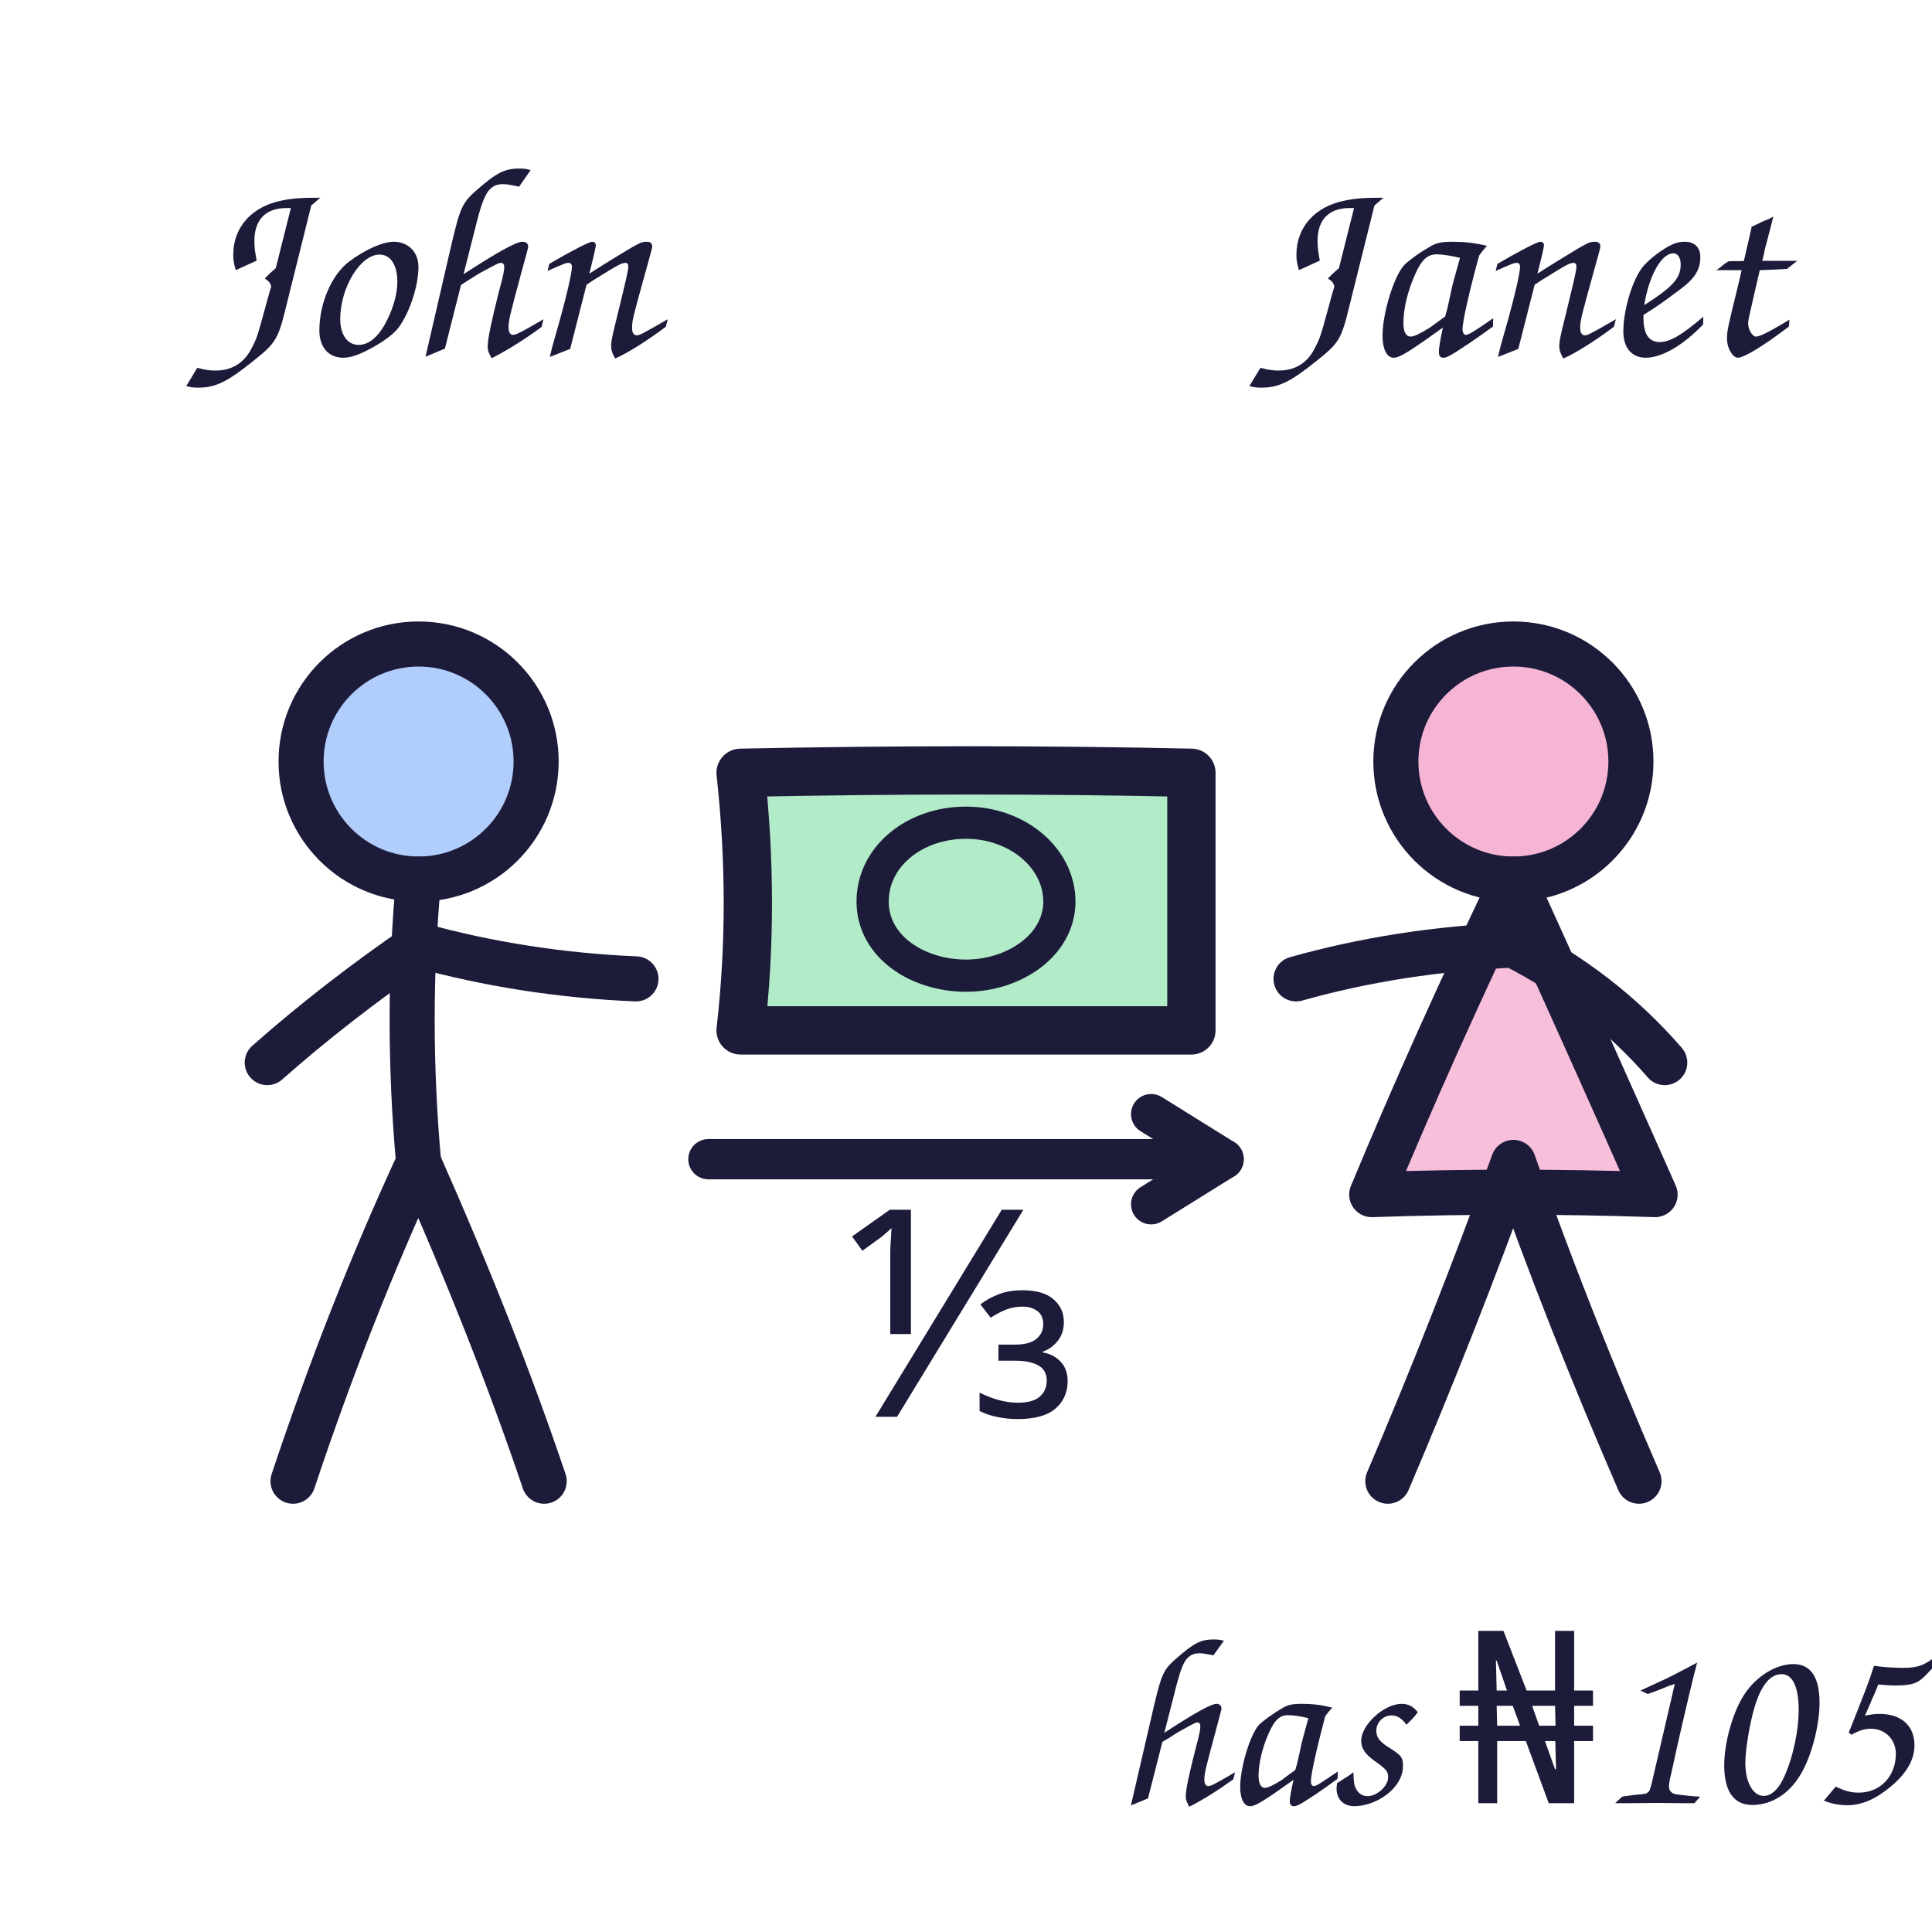
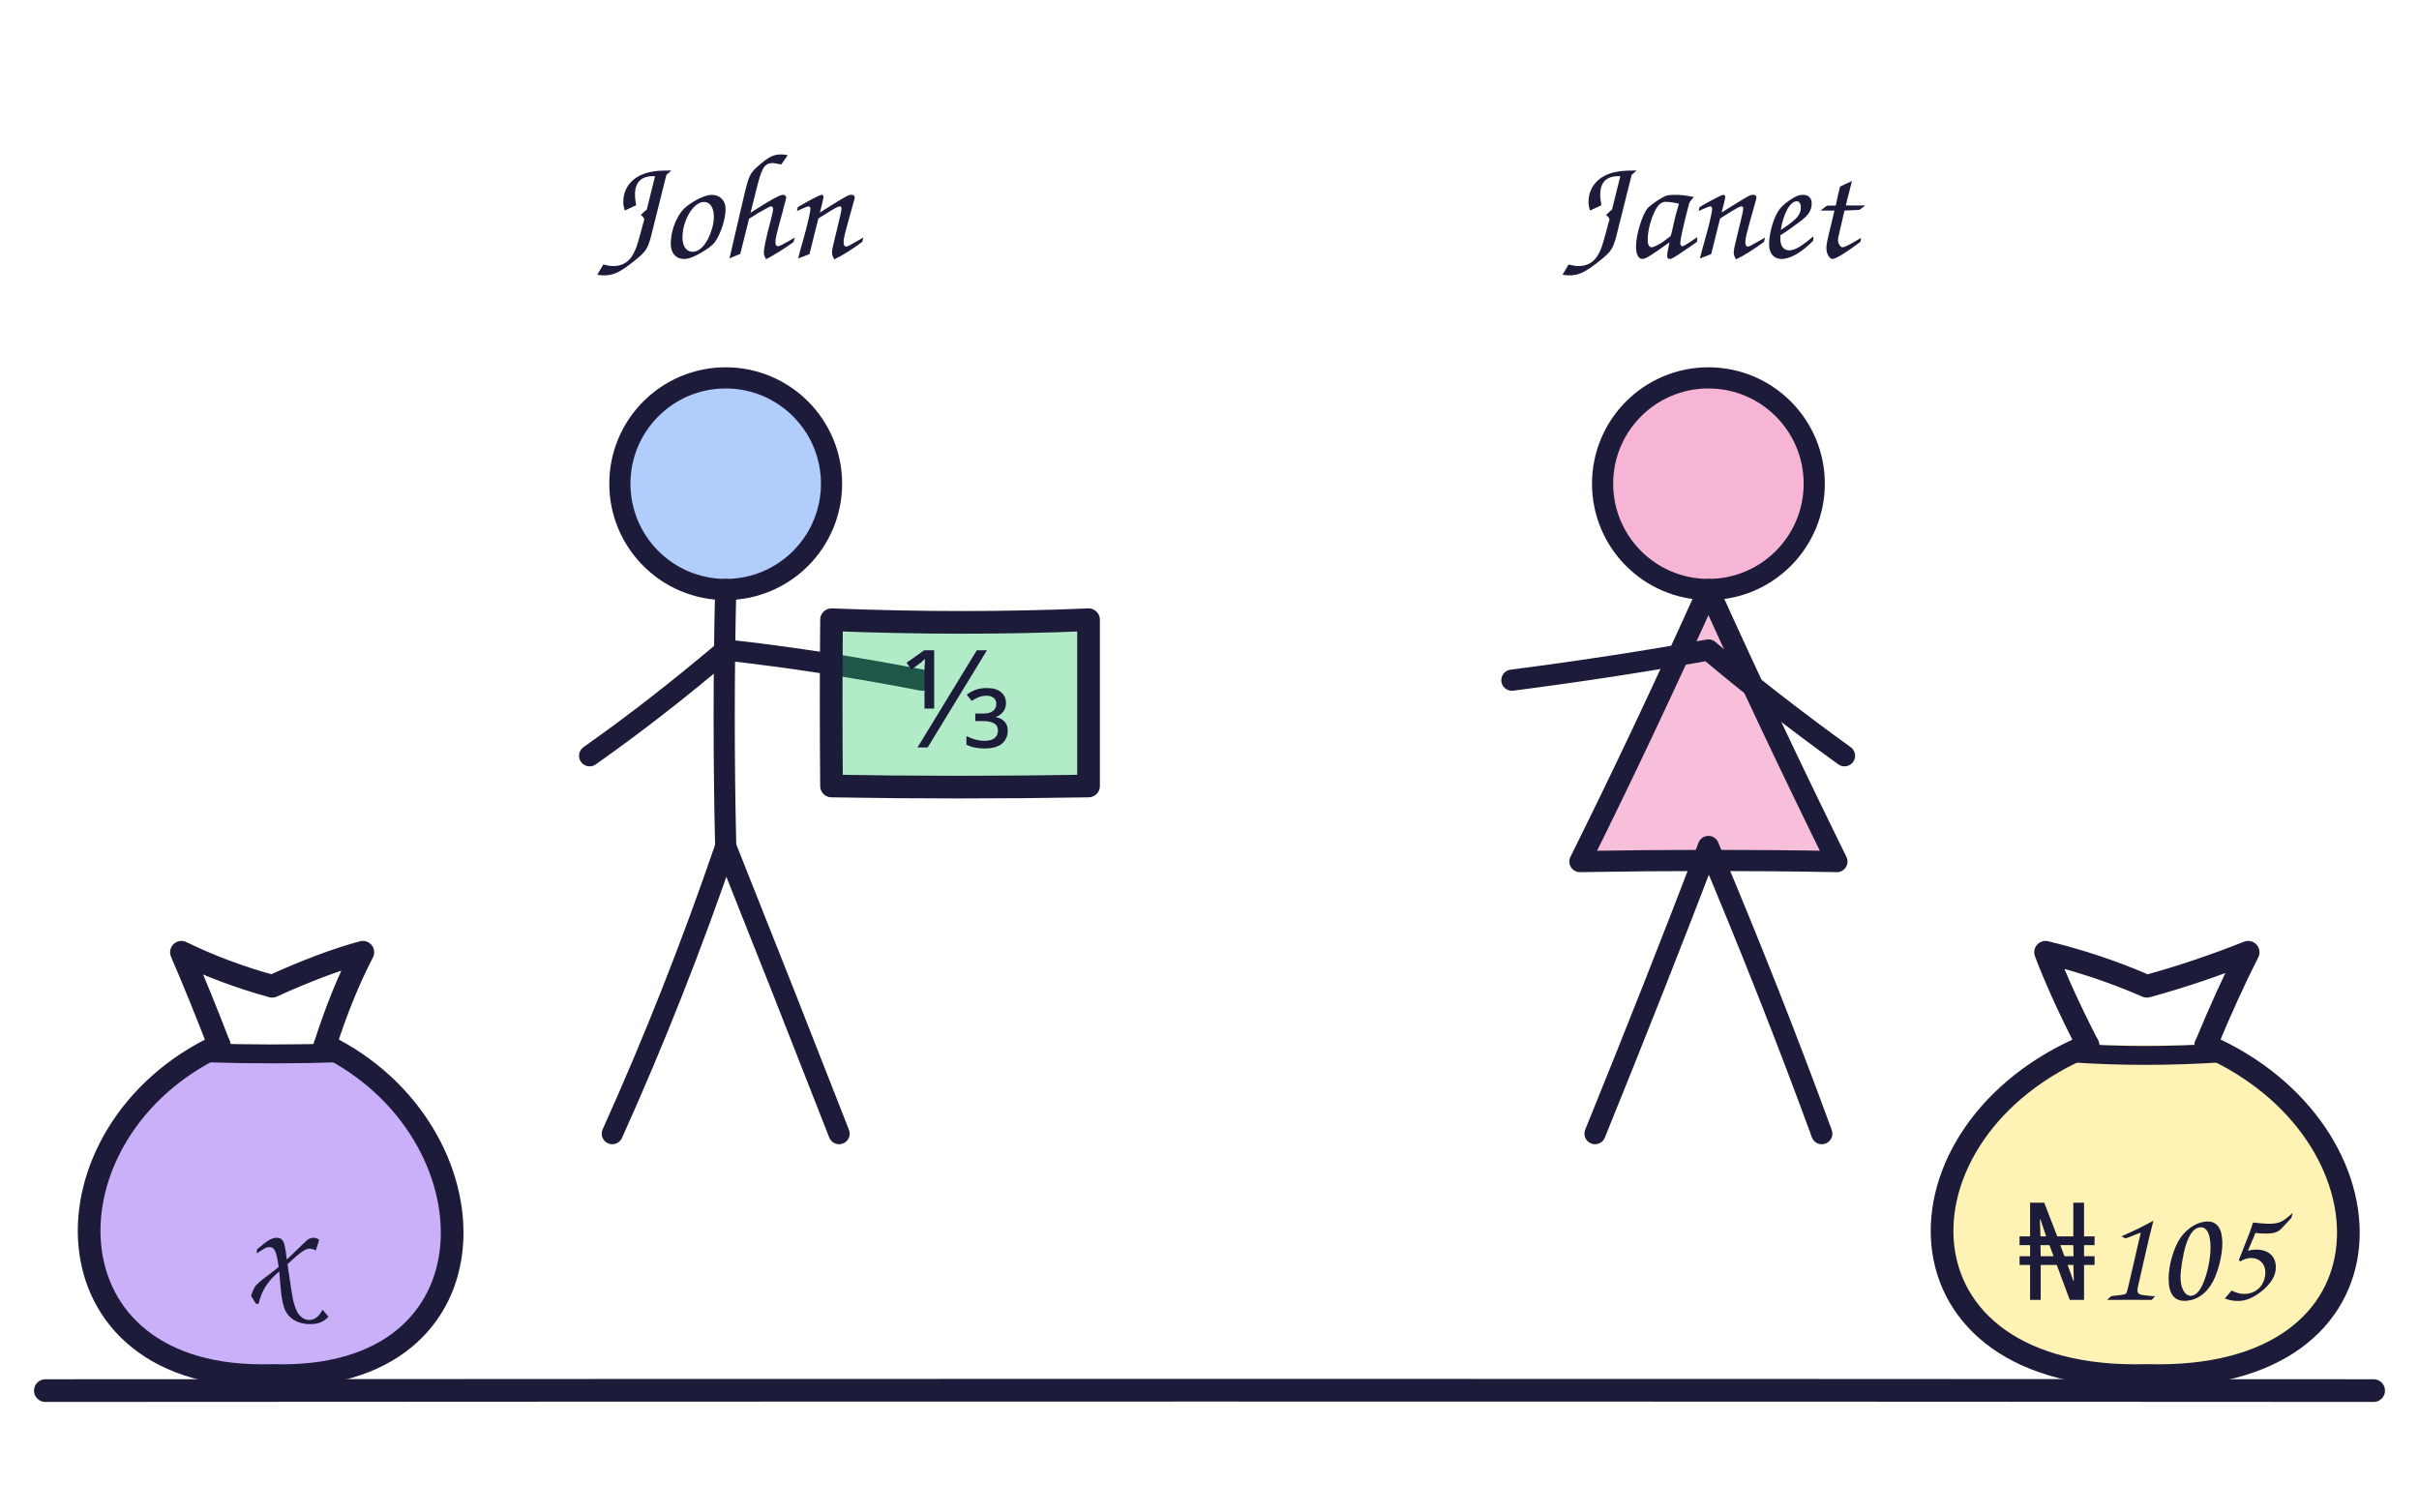
- <svg xmlns="http://www.w3.org/2000/svg" viewBox="0 0 120 120" width="120" height="120" aria-label="John hands a third of his money to Janet, who already has 105 naira">
-   <circle cx="26" cy="47.3" r="7.3" fill="#3b82f6" fill-opacity="0.4" stroke="#1d1b3a" stroke-width="2.8" stroke-linecap="round" stroke-linejoin="round" />
-   <path d="M26 54.6Q25.2 63.3 26 72.2" fill="none" stroke="#1d1b3a" stroke-width="2.8" stroke-linecap="round" stroke-linejoin="round" />
-   <path d="M16.6 66Q20.9 62.2 26 58.7Q32.5 60.5 39.5 60.8" fill="none" stroke="#1d1b3a" stroke-width="2.8" stroke-linecap="round" stroke-linejoin="round" />
-   <path d="M18.2 92Q21.7 81.5 26 72.2Q30.7 82.8 33.8 92" fill="none" stroke="#1d1b3a" stroke-width="2.8" stroke-linecap="round" stroke-linejoin="round" />
-   <circle cx="94" cy="47.3" r="7.3" fill="#ec4899" fill-opacity="0.4" stroke="#1d1b3a" stroke-width="2.8" stroke-linecap="round" stroke-linejoin="round" />
-   <path d="M94 54.6Q98.6 64.7 102.8 74.2Q94 73.9 85.2 74.2Q89.1 64.8 94 54.6" fill="#ec4899" fill-opacity="0.35" stroke="#1d1b3a" stroke-width="2.8" stroke-linecap="round" stroke-linejoin="round" />
-   <path d="M103.4 66Q99.5 61.5 94 58.7Q86.9 59 80.5 60.8" fill="none" stroke="#1d1b3a" stroke-width="2.8" stroke-linecap="round" stroke-linejoin="round" />
-   <path d="M86.2 92Q90.3 82.4 94 72.2Q97.3 81.6 101.8 92" fill="none" stroke="#1d1b3a" stroke-width="2.8" stroke-linecap="round" stroke-linejoin="round" />
-   <g data-anim="bob" data-origin="60 56">
-     <path d="M46 48Q60.6 47.7 74 48Q74 56.9 74 64Q59.3 64 46 64Q46.9 56.2 46 48" fill="#22c55e" fill-opacity="0.35" stroke="#1d1b3a" stroke-width="3" stroke-linecap="round" stroke-linejoin="round" />
-     <path d="M65.8 56C65.8 58.7 63 60.6 60 60.6C57 60.6 54.2 58.8 54.2 56C54.2 53.2 56.8 51.1 60 51.1C63.2 51.1 65.8 53.3 65.8 56Z" fill="none" stroke="#1d1b3a" stroke-width="2" stroke-linecap="round" stroke-linejoin="round" />
+ <svg xmlns="http://www.w3.org/2000/svg" viewBox="0 0 320 200" width="320" height="200" aria-label="John hands a third of his money x to Janet, who already has 105 naira">
+   <path d="M6 184Q159.2 183.9 314 184" fill="none" stroke="#1d1b3a" stroke-width="3" stroke-linecap="round" stroke-linejoin="round" />
+   <g data-part="john">
+     <circle cx="96" cy="64" r="14" fill="#3b82f6" fill-opacity="0.4" stroke="#1d1b3a" stroke-width="2.8" stroke-linecap="round" stroke-linejoin="round" />
+     <path d="M96 78Q95.6 94.8 96 112" fill="none" stroke="#1d1b3a" stroke-width="2.8" stroke-linecap="round" stroke-linejoin="round" />
+     <path d="M78 100Q86.8 93.8 96 86Q108.6 87.4 122 90" fill="none" stroke="#1d1b3a" stroke-width="2.8" stroke-linecap="round" stroke-linejoin="round" />
+     <path d="M81 150Q89.3 131.6 96 112Q103.7 131.3 111 150" fill="none" stroke="#1d1b3a" stroke-width="2.8" stroke-linecap="round" stroke-linejoin="round" />
+     <text x="96" y="34" font-family="Caveat, cursive" font-size="20" text-anchor="middle" fill="#1d1b3a">John</text>
+     <path d="M29 138.3C5 149.5 5 183 36 182C67 183 66 149.5 43 138.3" fill="#7c3aed" fill-opacity="0.4" stroke="#1d1b3a" stroke-width="3" stroke-linecap="round" stroke-linejoin="round" />
+     <path d="M29 138.3Q26.5 131.8 24 126Q29.5 128.7 36 130.5Q42.8 127.4 48 126Q45.2 131.4 43 138.3" fill="none" stroke="#1d1b3a" stroke-width="3" stroke-linecap="round" stroke-linejoin="round" />
+     <path d="M27 139.3Q36.2 139.6 45 139.3" fill="none" stroke="#1d1b3a" stroke-width="2.5" stroke-linecap="round" stroke-linejoin="round" />
+     <text x="36" y="172" font-family="Caveat, cursive" font-size="20" text-anchor="middle" fill="#1d1b3a">x</text>
  </g>
-   <path d="M44 72Q60 72 76 72" fill="none" stroke="#1d1b3a" stroke-width="2.5" stroke-linecap="round" stroke-linejoin="round" />
-   <path d="M71.5 69.2L76 72L71.5 74.8" fill="none" stroke="#1d1b3a" stroke-width="2.5" stroke-linecap="round" stroke-linejoin="round" />
-   <text x="60" y="88" font-family="Caveat, cursive" font-size="18" text-anchor="middle" fill="#1d1b3a">⅓</text>
-   <text x="26" y="22" font-family="Caveat, cursive" font-size="17" text-anchor="middle" fill="#1d1b3a">John</text>
-   <text x="94" y="22" font-family="Caveat, cursive" font-size="17" text-anchor="middle" fill="#1d1b3a">Janet</text>
-   <text x="94" y="112" font-family="Caveat, cursive" font-size="15" text-anchor="middle" fill="#1d1b3a">has ₦105</text>
+   <g data-part="janet">
+     <circle cx="226" cy="64" r="14" fill="#ec4899" fill-opacity="0.4" stroke="#1d1b3a" stroke-width="2.8" stroke-linecap="round" stroke-linejoin="round" />
+     <path d="M226 78Q233.9 95.5 243 114Q226.6 113.7 209 114Q217.5 96.9 226 78" fill="#ec4899" fill-opacity="0.35" stroke="#1d1b3a" stroke-width="2.8" stroke-linecap="round" stroke-linejoin="round" />
+     <path d="M244 100Q234.3 93 226 86Q213.9 88.2 200 90" fill="none" stroke="#1d1b3a" stroke-width="2.8" stroke-linecap="round" stroke-linejoin="round" />
+     <path d="M211 150Q219 130.3 226 112Q234.2 131.4 241 150" fill="none" stroke="#1d1b3a" stroke-width="2.8" stroke-linecap="round" stroke-linejoin="round" />
+     <text x="226" y="34" font-family="Caveat, cursive" font-size="20" text-anchor="middle" fill="#1d1b3a">Janet</text>
+     <path d="M276.2 138.3C249.3 149.5 249.3 183 284 182C318.7 183 317.6 149.5 291.8 138.3" fill="#fde047" fill-opacity="0.4" stroke="#1d1b3a" stroke-width="3" stroke-linecap="round" stroke-linejoin="round" />
+     <path d="M276.2 138.3Q272.6 131.3 270.6 126Q277.6 127.7 284 130.5Q290.6 128.7 297.4 126Q294.7 131.3 291.8 138.3" fill="none" stroke="#1d1b3a" stroke-width="3" stroke-linecap="round" stroke-linejoin="round" />
+     <path d="M273.9 139.3Q283.5 140 294.1 139.3" fill="none" stroke="#1d1b3a" stroke-width="2.5" stroke-linecap="round" stroke-linejoin="round" />
+     <text x="284" y="172" font-family="Caveat, cursive" font-size="18" text-anchor="middle" fill="#1d1b3a">₦105</text>
+   </g>
+   <g data-part="third">
+     <path d="M110 82Q127.6 82.7 144 82Q144 92.7 144 104Q126.6 104.3 110 104Q109.9 92.8 110 82" fill="#22c55e" fill-opacity="0.35" stroke="#1d1b3a" stroke-width="3" stroke-linecap="round" stroke-linejoin="round" />
+     <text x="127" y="98.9" font-family="Caveat, cursive" font-size="18" text-anchor="middle" fill="#1d1b3a">⅓</text>
+   </g>
+   <path data-path="give" d="M127 93L186 93" stroke="none" fill="none" />
</svg>
